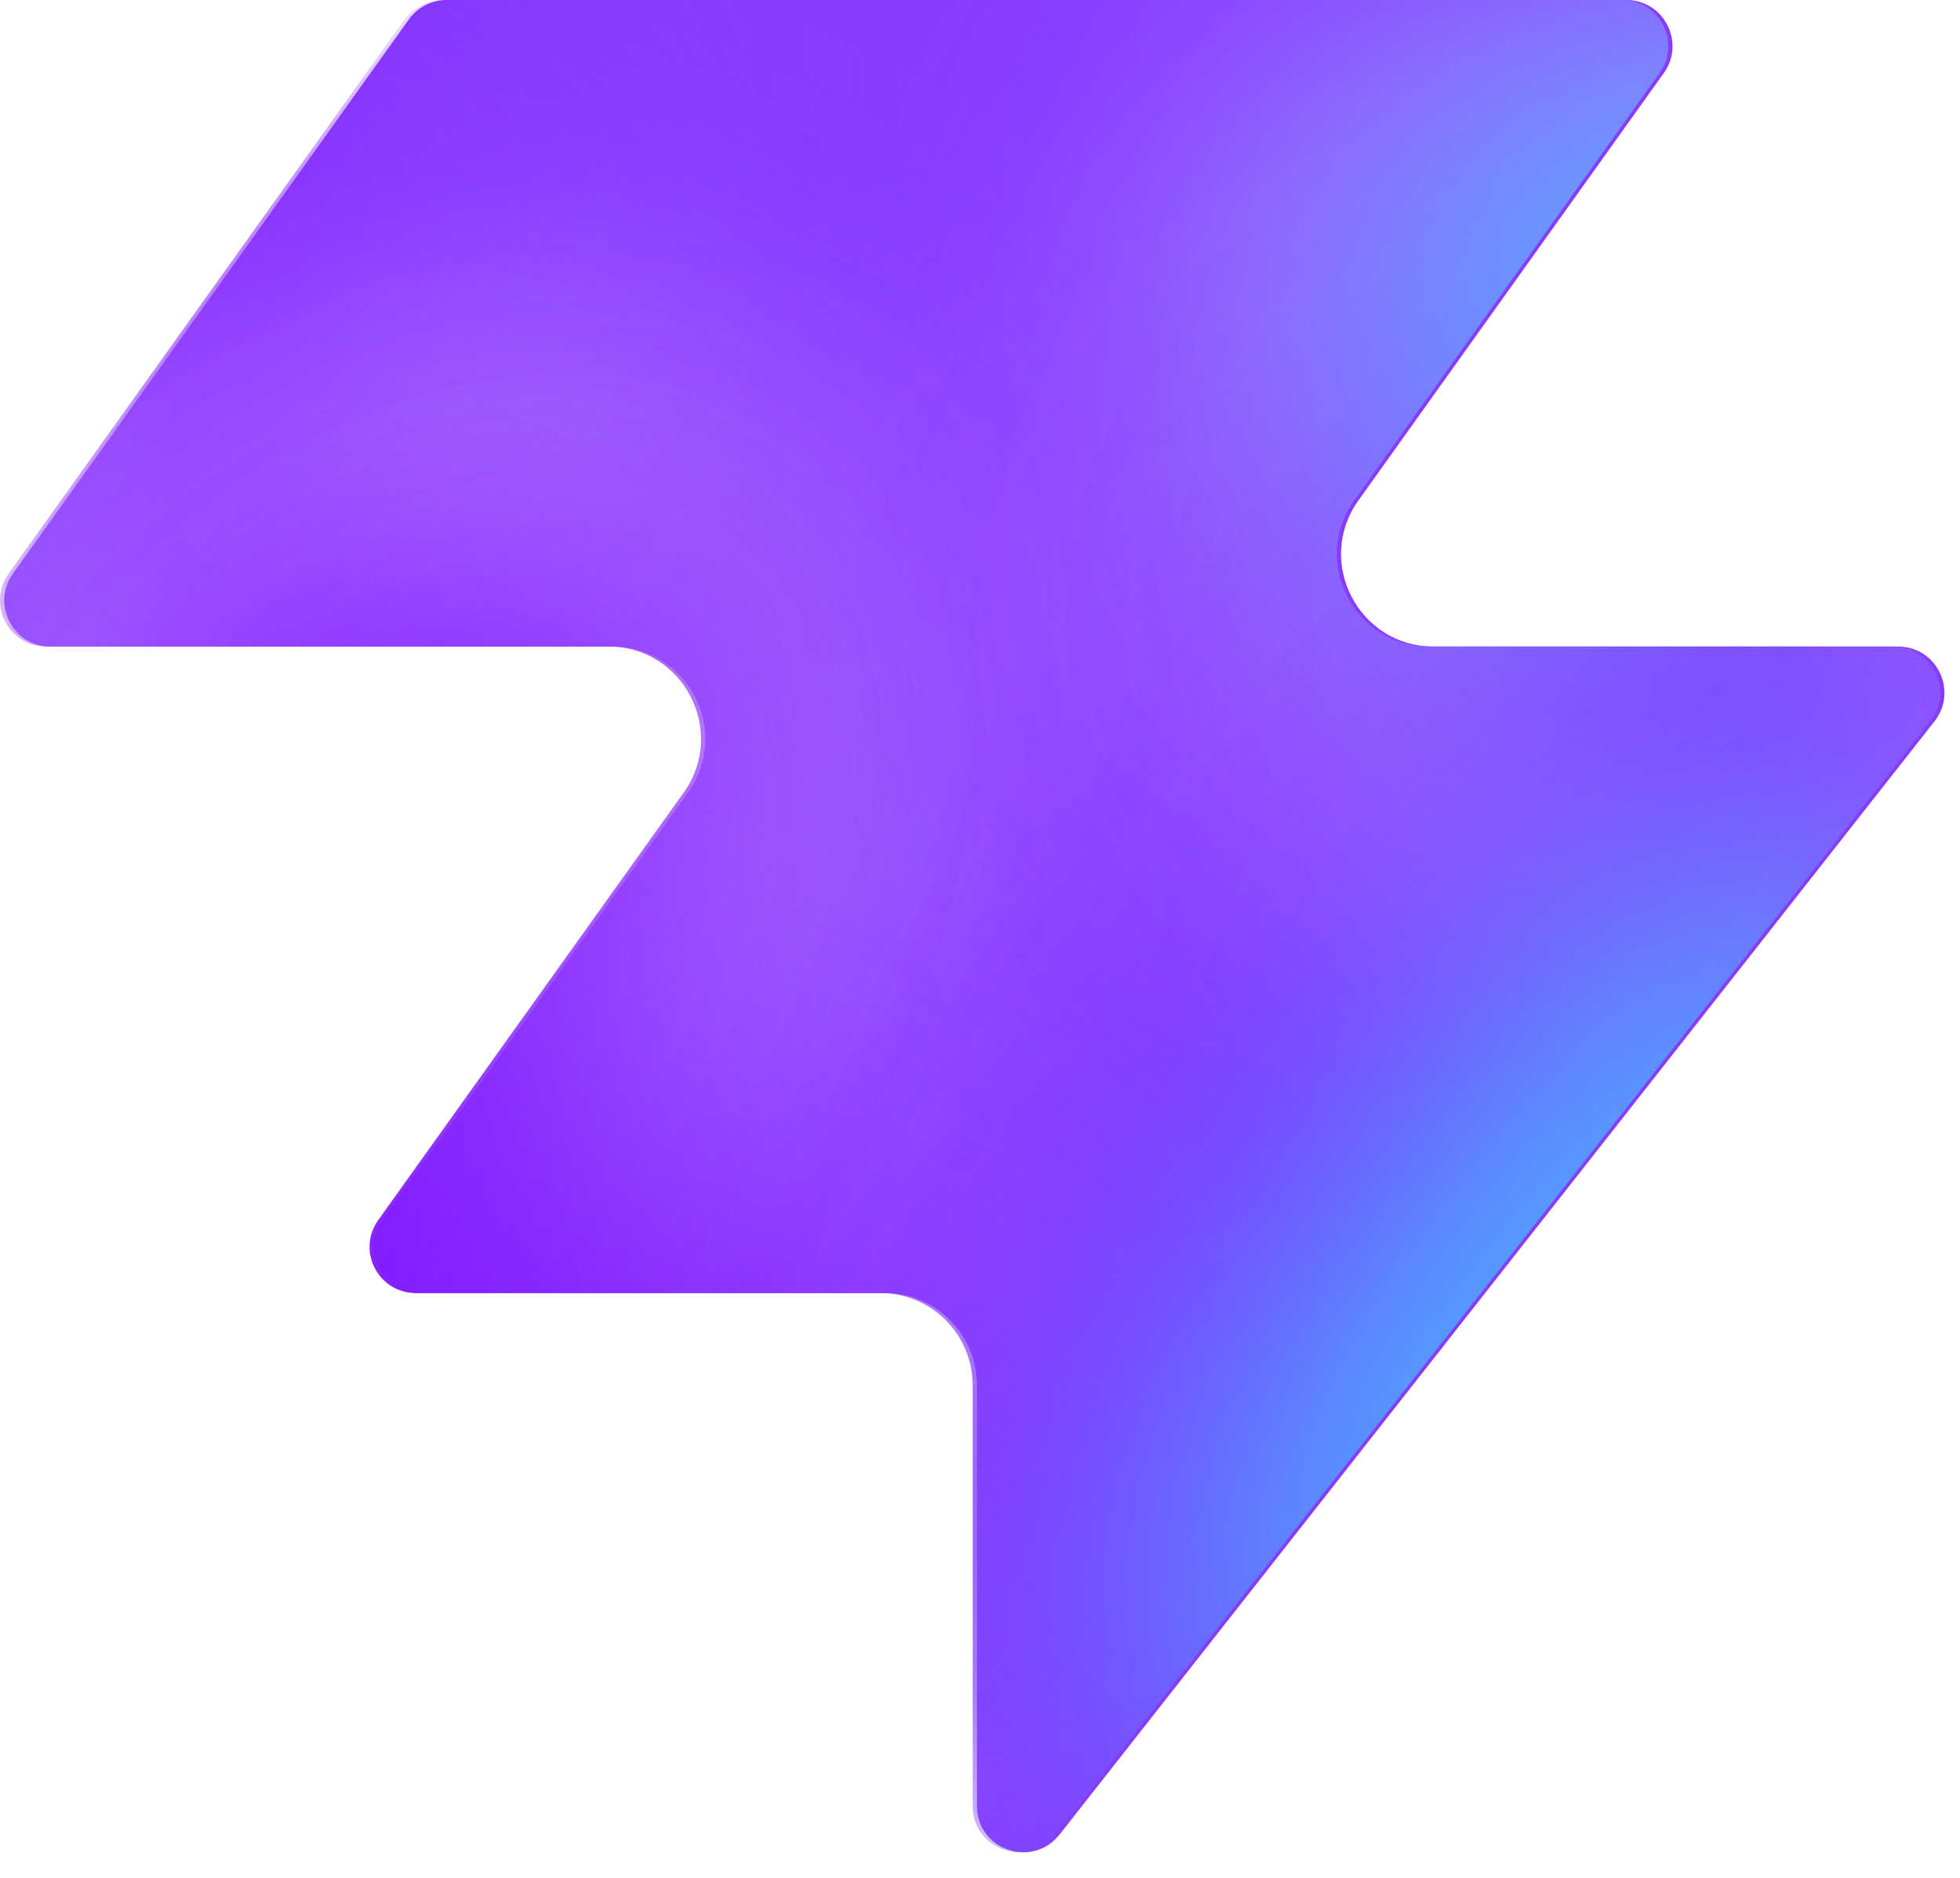
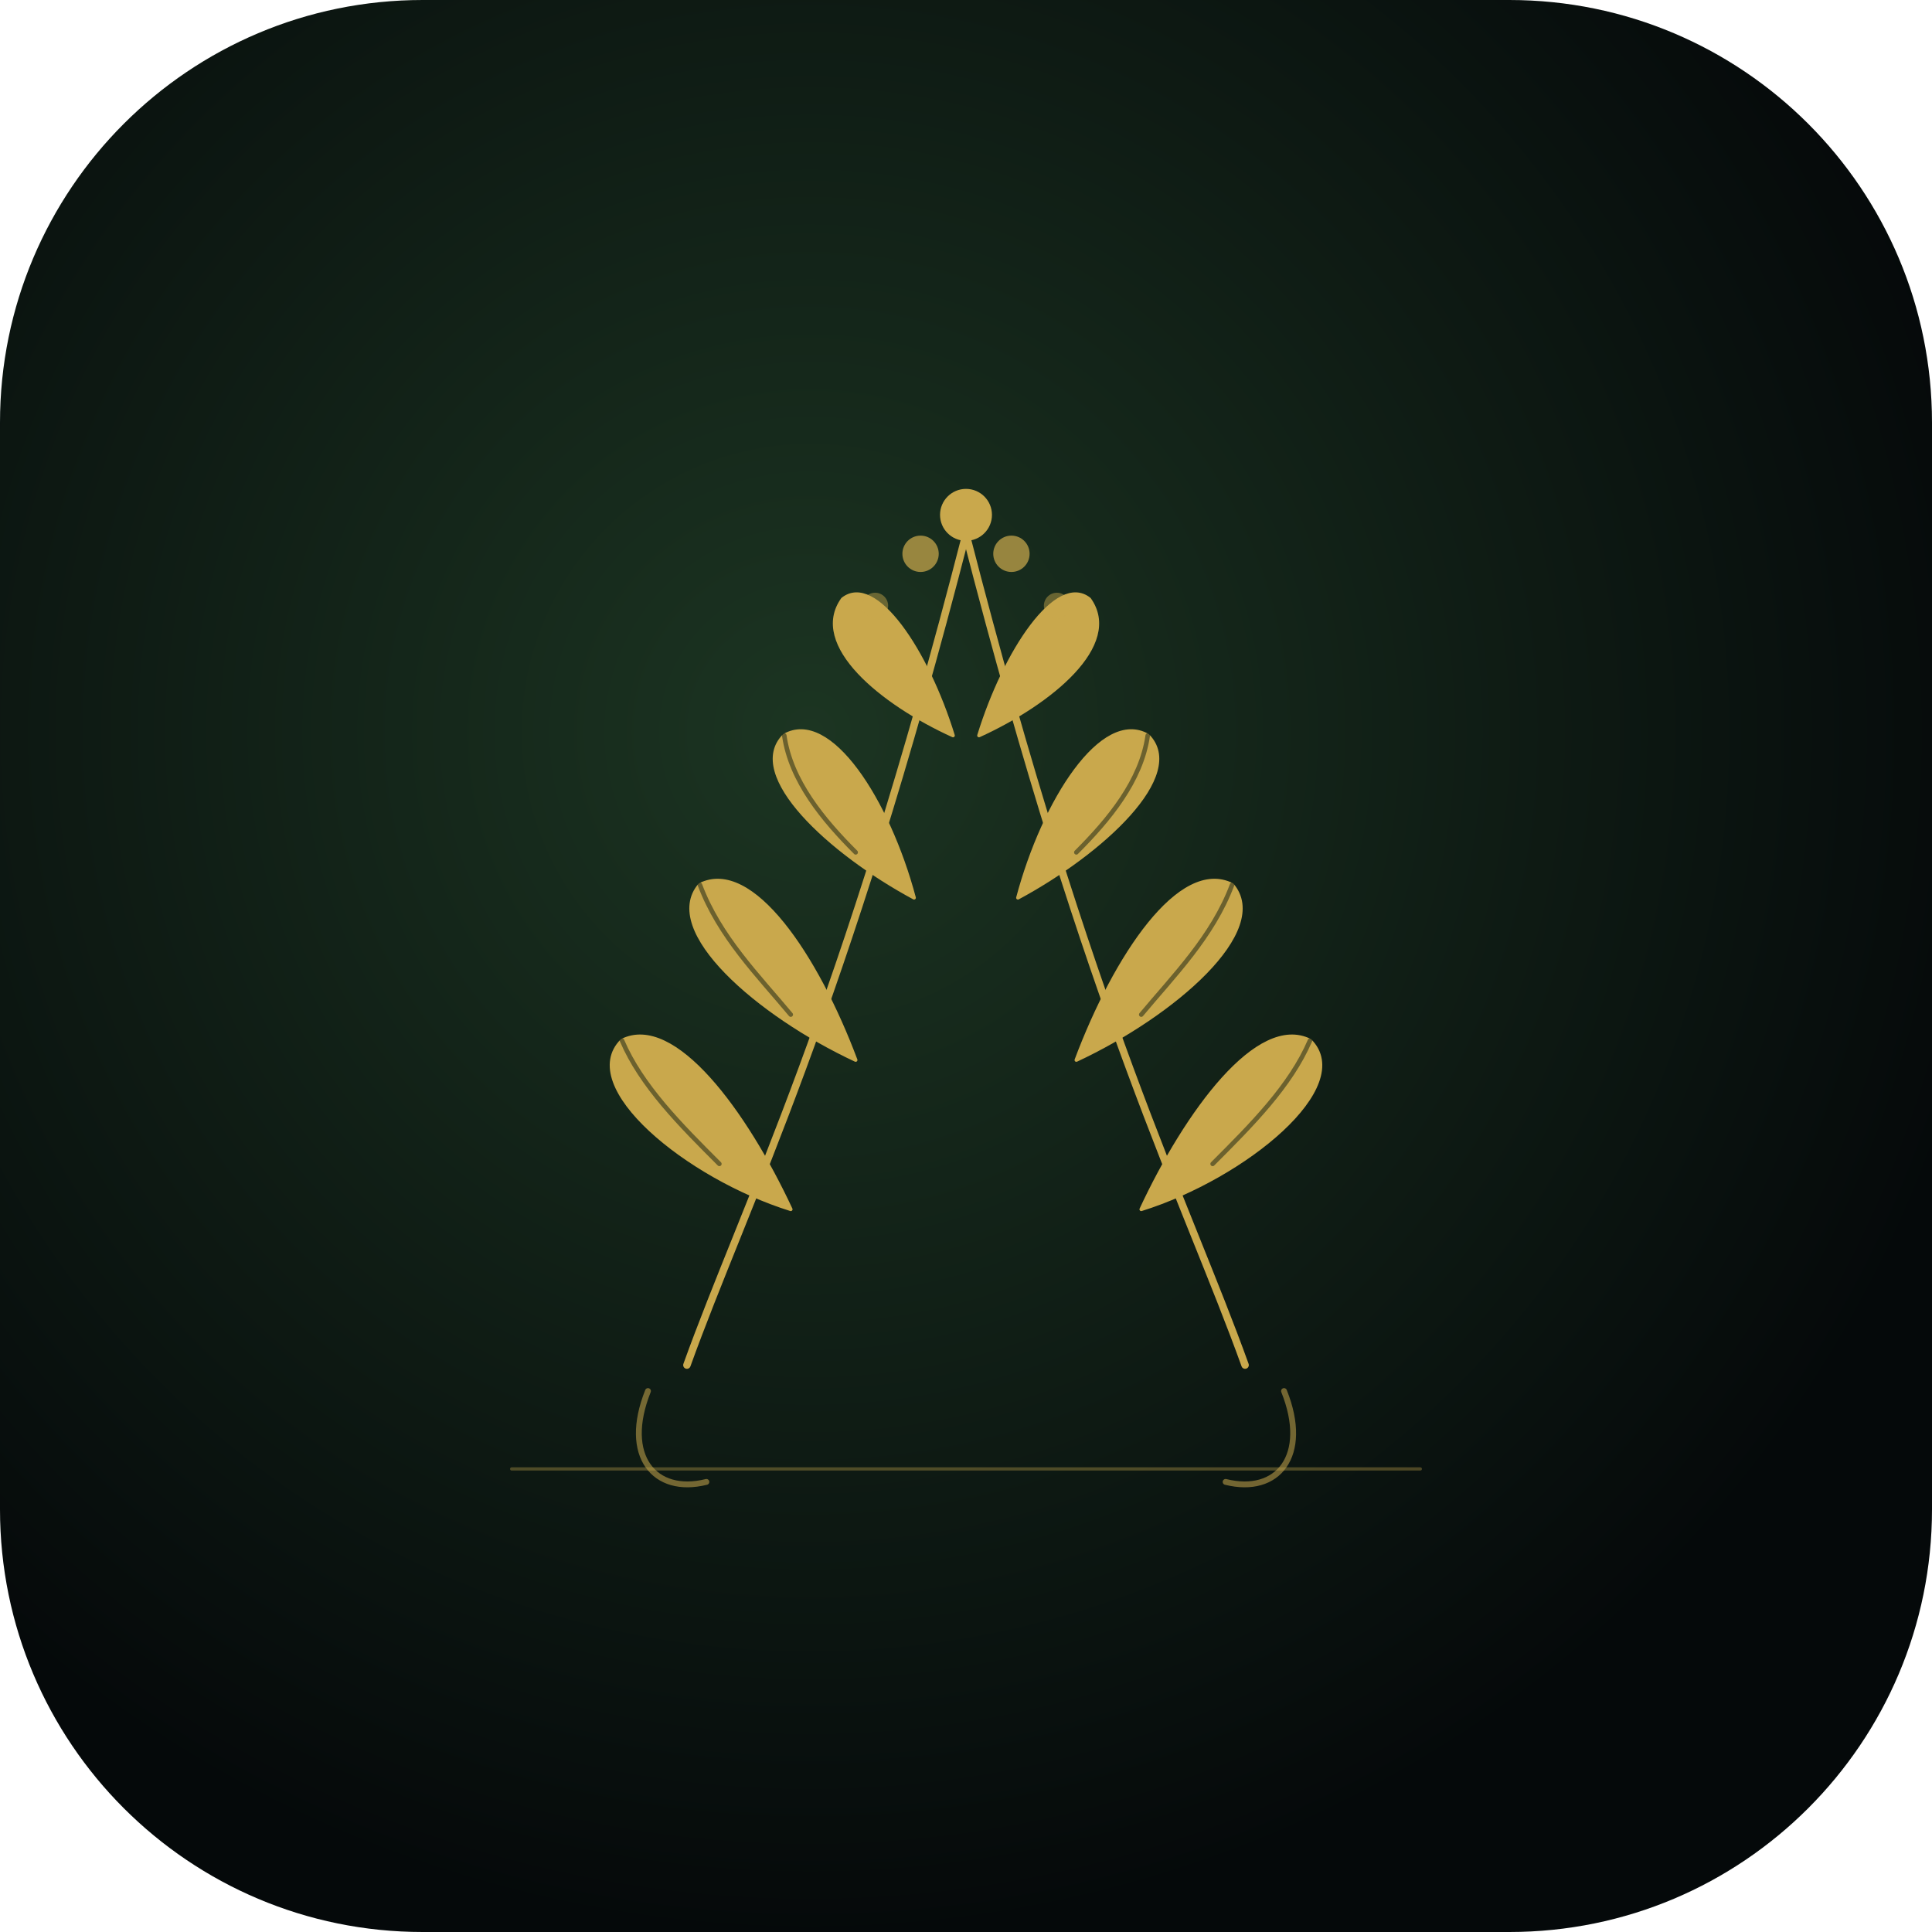
- <svg xmlns="http://www.w3.org/2000/svg" width="48" height="46" fill="none" viewBox="0 0 48 46">
-   <path fill="#863bff" d="M25.946 44.938c-.664.845-2.021.375-2.021-.698V33.937a2.26 2.26 0 0 0-2.262-2.262H10.287c-.92 0-1.456-1.04-.92-1.788l7.48-10.471c1.07-1.497 0-3.578-1.842-3.578H1.237c-.92 0-1.456-1.04-.92-1.788L10.013.474c.214-.297.556-.474.92-.474h28.894c.92 0 1.456 1.04.92 1.788l-7.48 10.471c-1.07 1.498 0 3.579 1.842 3.579h11.377c.943 0 1.473 1.088.89 1.83L25.947 44.94z" style="fill:#863bff;fill:color(display-p3 .525 .23 1);fill-opacity:1" />
-   <mask id="a" width="48" height="46" x="0" y="0" maskUnits="userSpaceOnUse" style="mask-type:alpha">
-     <path fill="#000" d="M25.842 44.938c-.664.844-2.021.375-2.021-.698V33.937a2.26 2.26 0 0 0-2.262-2.262H10.183c-.92 0-1.456-1.04-.92-1.788l7.48-10.471c1.07-1.498 0-3.579-1.842-3.579H1.133c-.92 0-1.456-1.04-.92-1.787L9.91.473c.214-.297.556-.474.92-.474h28.894c.92 0 1.456 1.04.92 1.788l-7.48 10.471c-1.07 1.498 0 3.578 1.842 3.578h11.377c.943 0 1.473 1.088.89 1.832L25.843 44.94z" style="fill:#000;fill-opacity:1" />
-   </mask>
-   <g mask="url(#a)">
-     <g filter="url(#b)">
-       <ellipse cx="5.508" cy="14.704" fill="#ede6ff" rx="5.508" ry="14.704" style="fill:#ede6ff;fill:color(display-p3 .927 .903 1);fill-opacity:1" transform="matrix(.00324 1 1 -.00324 -4.47 31.516)" />
-     </g>
-     <g filter="url(#c)">
-       <ellipse cx="10.399" cy="29.851" fill="#ede6ff" rx="10.399" ry="29.851" style="fill:#ede6ff;fill:color(display-p3 .927 .903 1);fill-opacity:1" transform="matrix(.00324 1 1 -.00324 -39.328 7.883)" />
-     </g>
-     <g filter="url(#d)">
-       <ellipse cx="5.508" cy="30.487" fill="#7e14ff" rx="5.508" ry="30.487" style="fill:#7e14ff;fill:color(display-p3 .492 .077 1);fill-opacity:1" transform="rotate(89.814 -25.913 -14.639)scale(1 -1)" />
-     </g>
-     <g filter="url(#e)">
-       <ellipse cx="5.508" cy="30.599" fill="#7e14ff" rx="5.508" ry="30.599" style="fill:#7e14ff;fill:color(display-p3 .492 .077 1);fill-opacity:1" transform="rotate(89.814 -32.644 -3.334)scale(1 -1)" />
-     </g>
-     <g filter="url(#f)">
-       <ellipse cx="5.508" cy="30.599" fill="#7e14ff" rx="5.508" ry="30.599" style="fill:#7e14ff;fill:color(display-p3 .492 .077 1);fill-opacity:1" transform="matrix(.00324 1 1 -.00324 -34.34 30.47)" />
-     </g>
-     <g filter="url(#g)">
-       <ellipse cx="14.072" cy="22.078" fill="#ede6ff" rx="14.072" ry="22.078" style="fill:#ede6ff;fill:color(display-p3 .927 .903 1);fill-opacity:1" transform="rotate(93.35 24.506 48.493)scale(-1 1)" />
-     </g>
-     <g filter="url(#h)">
-       <ellipse cx="3.47" cy="21.501" fill="#7e14ff" rx="3.47" ry="21.501" style="fill:#7e14ff;fill:color(display-p3 .492 .077 1);fill-opacity:1" transform="rotate(89.009 28.708 47.59)scale(-1 1)" />
-     </g>
-     <g filter="url(#i)">
-       <ellipse cx="3.47" cy="21.501" fill="#7e14ff" rx="3.47" ry="21.501" style="fill:#7e14ff;fill:color(display-p3 .492 .077 1);fill-opacity:1" transform="rotate(89.009 28.708 47.59)scale(-1 1)" />
-     </g>
-     <g filter="url(#j)">
-       <ellipse cx=".387" cy="8.972" fill="#7e14ff" rx="4.407" ry="29.108" style="fill:#7e14ff;fill:color(display-p3 .492 .077 1);fill-opacity:1" transform="rotate(39.51 .387 8.972)" />
-     </g>
-     <g filter="url(#k)">
-       <ellipse cx="47.523" cy="-6.092" fill="#7e14ff" rx="4.407" ry="29.108" style="fill:#7e14ff;fill:color(display-p3 .492 .077 1);fill-opacity:1" transform="rotate(37.892 47.523 -6.092)" />
-     </g>
-     <g filter="url(#l)">
-       <ellipse cx="41.412" cy="6.333" fill="#47bfff" rx="5.971" ry="9.665" style="fill:#47bfff;fill:color(display-p3 .28 .748 1);fill-opacity:1" transform="rotate(37.892 41.412 6.333)" />
-     </g>
-     <g filter="url(#m)">
-       <ellipse cx="-1.879" cy="38.332" fill="#7e14ff" rx="4.407" ry="29.108" style="fill:#7e14ff;fill:color(display-p3 .492 .077 1);fill-opacity:1" transform="rotate(37.892 -1.88 38.332)" />
-     </g>
-     <g filter="url(#n)">
-       <ellipse cx="-1.879" cy="38.332" fill="#7e14ff" rx="4.407" ry="29.108" style="fill:#7e14ff;fill:color(display-p3 .492 .077 1);fill-opacity:1" transform="rotate(37.892 -1.88 38.332)" />
-     </g>
-     <g filter="url(#o)">
-       <ellipse cx="35.651" cy="29.907" fill="#7e14ff" rx="4.407" ry="29.108" style="fill:#7e14ff;fill:color(display-p3 .492 .077 1);fill-opacity:1" transform="rotate(37.892 35.651 29.907)" />
-     </g>
-     <g filter="url(#p)">
-       <ellipse cx="38.418" cy="32.4" fill="#47bfff" rx="5.971" ry="15.297" style="fill:#47bfff;fill:color(display-p3 .28 .748 1);fill-opacity:1" transform="rotate(37.892 38.418 32.4)" />
+ <svg xmlns="http://www.w3.org/2000/svg" viewBox="0 0 512 512" width="512" height="512">
+   <defs>
+     <radialGradient id="bg" cx="42%" cy="38%" r="62%">
+       <stop offset="0%" stop-color="#1c3522" />
+       <stop offset="100%" stop-color="#05090a" />
+     </radialGradient>
+   </defs>
+   <rect width="512" height="512" rx="112" fill="url(#bg)" />
+   <g transform="translate(256,262) scale(1.72) translate(-200,-222)">
+     <g fill="#c9a84c" stroke="#c9a84c" stroke-linecap="round" stroke-linejoin="round">
+       <path d="M 157 280 C 166 255 181 226 200 152" fill="none" stroke-width="1.15" />
+       <path d="M 173 256 C 157 251 140 237 147 230 C 155 226 166 241 173 256 Z" stroke-width="0.55" />
+       <path d="M 162 249 C 156 243 150 237 147 230" fill="none" stroke="#0d1a10" stroke-width="0.7" opacity="0.5" />
+       <path d="M 183 233 C 168 226 153 213 159 206 C 167 202 177 217 183 233 Z" stroke-width="0.55" />
+       <path d="M 173 226 C 168 220 162 214 159 206" fill="none" stroke="#0d1a10" stroke-width="0.7" opacity="0.5" />
+       <path d="M 192 208 C 179 201 166 189 172 183 C 179 179 188 193 192 208 Z" stroke-width="0.55" />
+       <path d="M 183 201 C 178 196 173 190 172 183" fill="none" stroke="#0d1a10" stroke-width="0.7" opacity="0.5" />
+       <path d="M 198 183 C 187 178 176 169 181 162 C 186 158 194 170 198 183 Z" stroke-width="0.55" />
+       <path d="M 243 280 C 234 255 219 226 200 152" fill="none" stroke-width="1.15" />
+       <path d="M 227 256 C 243 251 260 237 253 230 C 245 226 234 241 227 256 Z" stroke-width="0.55" />
+       <path d="M 238 249 C 244 243 250 237 253 230" fill="none" stroke="#0d1a10" stroke-width="0.7" opacity="0.5" />
+       <path d="M 217 233 C 232 226 247 213 241 206 C 233 202 223 217 217 233 Z" stroke-width="0.55" />
+       <path d="M 227 226 C 232 220 238 214 241 206" fill="none" stroke="#0d1a10" stroke-width="0.7" opacity="0.5" />
+       <path d="M 208 208 C 221 201 234 189 228 183 C 221 179 212 193 208 208 Z" stroke-width="0.55" />
+       <path d="M 217 201 C 222 196 227 190 228 183" fill="none" stroke="#0d1a10" stroke-width="0.7" opacity="0.5" />
+       <path d="M 202 183 C 213 178 224 169 219 162 C 214 158 206 170 202 183 Z" stroke-width="0.55" />
+       <circle cx="200" cy="149" r="4" stroke="none" />
+       <circle cx="193" cy="155" r="2.8" stroke="none" opacity="0.72" />
+       <circle cx="207" cy="155" r="2.8" stroke="none" opacity="0.72" />
+       <circle cx="186" cy="163" r="2" stroke="none" opacity="0.45" />
+       <circle cx="214" cy="163" r="2" stroke="none" opacity="0.45" />
+       <path d="M 151 284 C 147 294 152 300 160 298" fill="none" stroke-width="0.9" opacity="0.55" />
+       <path d="M 249 284 C 253 294 248 300 240 298" fill="none" stroke-width="0.9" opacity="0.55" />
+       <line x1="130" y1="296" x2="270" y2="296" stroke-width="0.5" opacity="0.35" />
    </g>
  </g>
-   <defs>
-     <filter id="b" width="60.045" height="41.654" x="-19.77" y="16.149" color-interpolation-filters="sRGB" filterUnits="userSpaceOnUse">
-       <feFlood flood-opacity="0" result="BackgroundImageFix" />
-       <feBlend in="SourceGraphic" in2="BackgroundImageFix" result="shape" />
-       <feGaussianBlur result="effect1_foregroundBlur_2002_17158" stdDeviation="7.659" />
-     </filter>
-     <filter id="c" width="90.34" height="51.437" x="-54.613" y="-7.533" color-interpolation-filters="sRGB" filterUnits="userSpaceOnUse">
-       <feFlood flood-opacity="0" result="BackgroundImageFix" />
-       <feBlend in="SourceGraphic" in2="BackgroundImageFix" result="shape" />
-       <feGaussianBlur result="effect1_foregroundBlur_2002_17158" stdDeviation="7.659" />
-     </filter>
-     <filter id="d" width="79.355" height="29.4" x="-49.64" y="2.03" color-interpolation-filters="sRGB" filterUnits="userSpaceOnUse">
-       <feFlood flood-opacity="0" result="BackgroundImageFix" />
-       <feBlend in="SourceGraphic" in2="BackgroundImageFix" result="shape" />
-       <feGaussianBlur result="effect1_foregroundBlur_2002_17158" stdDeviation="4.596" />
-     </filter>
-     <filter id="e" width="79.579" height="29.4" x="-45.045" y="20.029" color-interpolation-filters="sRGB" filterUnits="userSpaceOnUse">
-       <feFlood flood-opacity="0" result="BackgroundImageFix" />
-       <feBlend in="SourceGraphic" in2="BackgroundImageFix" result="shape" />
-       <feGaussianBlur result="effect1_foregroundBlur_2002_17158" stdDeviation="4.596" />
-     </filter>
-     <filter id="f" width="79.579" height="29.4" x="-43.513" y="21.178" color-interpolation-filters="sRGB" filterUnits="userSpaceOnUse">
-       <feFlood flood-opacity="0" result="BackgroundImageFix" />
-       <feBlend in="SourceGraphic" in2="BackgroundImageFix" result="shape" />
-       <feGaussianBlur result="effect1_foregroundBlur_2002_17158" stdDeviation="4.596" />
-     </filter>
-     <filter id="g" width="74.749" height="58.852" x="15.756" y="-17.901" color-interpolation-filters="sRGB" filterUnits="userSpaceOnUse">
-       <feFlood flood-opacity="0" result="BackgroundImageFix" />
-       <feBlend in="SourceGraphic" in2="BackgroundImageFix" result="shape" />
-       <feGaussianBlur result="effect1_foregroundBlur_2002_17158" stdDeviation="7.659" />
-     </filter>
-     <filter id="h" width="61.377" height="25.362" x="23.548" y="2.284" color-interpolation-filters="sRGB" filterUnits="userSpaceOnUse">
-       <feFlood flood-opacity="0" result="BackgroundImageFix" />
-       <feBlend in="SourceGraphic" in2="BackgroundImageFix" result="shape" />
-       <feGaussianBlur result="effect1_foregroundBlur_2002_17158" stdDeviation="4.596" />
-     </filter>
-     <filter id="i" width="61.377" height="25.362" x="23.548" y="2.284" color-interpolation-filters="sRGB" filterUnits="userSpaceOnUse">
-       <feFlood flood-opacity="0" result="BackgroundImageFix" />
-       <feBlend in="SourceGraphic" in2="BackgroundImageFix" result="shape" />
-       <feGaussianBlur result="effect1_foregroundBlur_2002_17158" stdDeviation="4.596" />
-     </filter>
-     <filter id="j" width="56.045" height="63.649" x="-27.636" y="-22.853" color-interpolation-filters="sRGB" filterUnits="userSpaceOnUse">
-       <feFlood flood-opacity="0" result="BackgroundImageFix" />
-       <feBlend in="SourceGraphic" in2="BackgroundImageFix" result="shape" />
-       <feGaussianBlur result="effect1_foregroundBlur_2002_17158" stdDeviation="4.596" />
-     </filter>
-     <filter id="k" width="54.814" height="64.646" x="20.116" y="-38.415" color-interpolation-filters="sRGB" filterUnits="userSpaceOnUse">
-       <feFlood flood-opacity="0" result="BackgroundImageFix" />
-       <feBlend in="SourceGraphic" in2="BackgroundImageFix" result="shape" />
-       <feGaussianBlur result="effect1_foregroundBlur_2002_17158" stdDeviation="4.596" />
-     </filter>
-     <filter id="l" width="33.541" height="35.313" x="24.641" y="-11.323" color-interpolation-filters="sRGB" filterUnits="userSpaceOnUse">
-       <feFlood flood-opacity="0" result="BackgroundImageFix" />
-       <feBlend in="SourceGraphic" in2="BackgroundImageFix" result="shape" />
-       <feGaussianBlur result="effect1_foregroundBlur_2002_17158" stdDeviation="4.596" />
-     </filter>
-     <filter id="m" width="54.814" height="64.646" x="-29.286" y="6.009" color-interpolation-filters="sRGB" filterUnits="userSpaceOnUse">
-       <feFlood flood-opacity="0" result="BackgroundImageFix" />
-       <feBlend in="SourceGraphic" in2="BackgroundImageFix" result="shape" />
-       <feGaussianBlur result="effect1_foregroundBlur_2002_17158" stdDeviation="4.596" />
-     </filter>
-     <filter id="n" width="54.814" height="64.646" x="-29.286" y="6.009" color-interpolation-filters="sRGB" filterUnits="userSpaceOnUse">
-       <feFlood flood-opacity="0" result="BackgroundImageFix" />
-       <feBlend in="SourceGraphic" in2="BackgroundImageFix" result="shape" />
-       <feGaussianBlur result="effect1_foregroundBlur_2002_17158" stdDeviation="4.596" />
-     </filter>
-     <filter id="o" width="54.814" height="64.646" x="8.244" y="-2.416" color-interpolation-filters="sRGB" filterUnits="userSpaceOnUse">
-       <feFlood flood-opacity="0" result="BackgroundImageFix" />
-       <feBlend in="SourceGraphic" in2="BackgroundImageFix" result="shape" />
-       <feGaussianBlur result="effect1_foregroundBlur_2002_17158" stdDeviation="4.596" />
-     </filter>
-     <filter id="p" width="39.409" height="43.623" x="18.713" y="10.588" color-interpolation-filters="sRGB" filterUnits="userSpaceOnUse">
-       <feFlood flood-opacity="0" result="BackgroundImageFix" />
-       <feBlend in="SourceGraphic" in2="BackgroundImageFix" result="shape" />
-       <feGaussianBlur result="effect1_foregroundBlur_2002_17158" stdDeviation="4.596" />
-     </filter>
-   </defs>
</svg>
